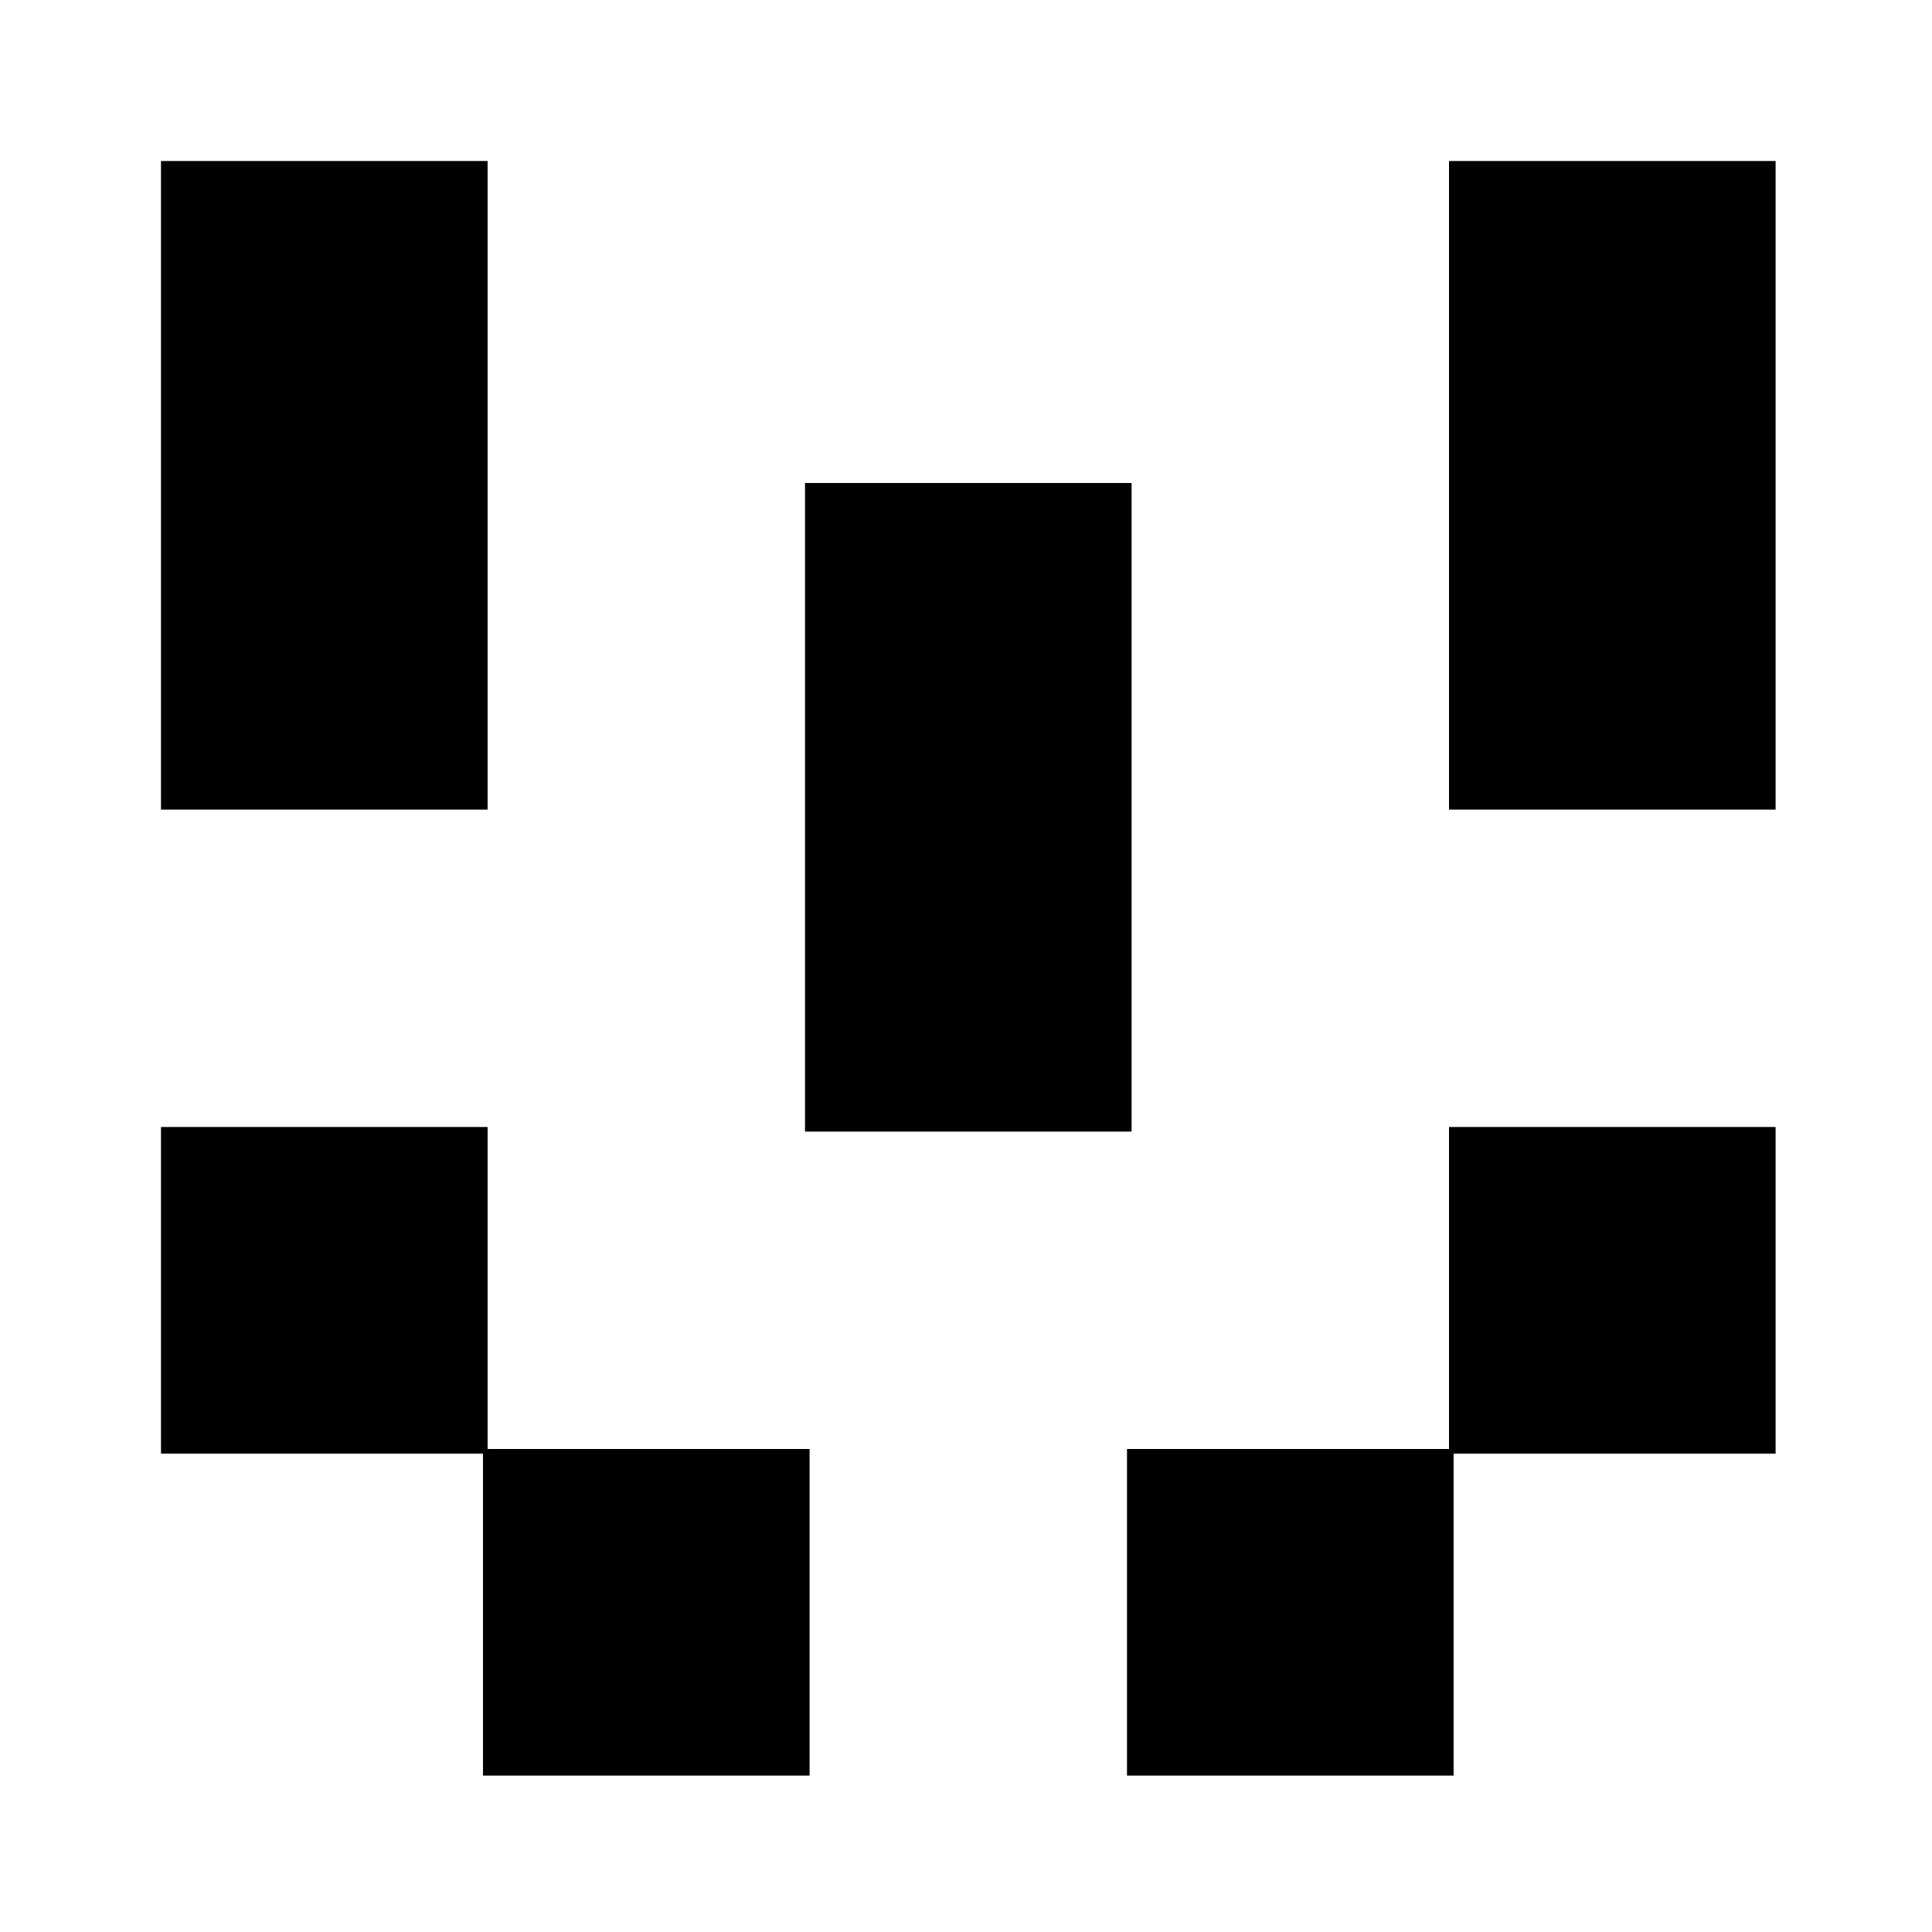
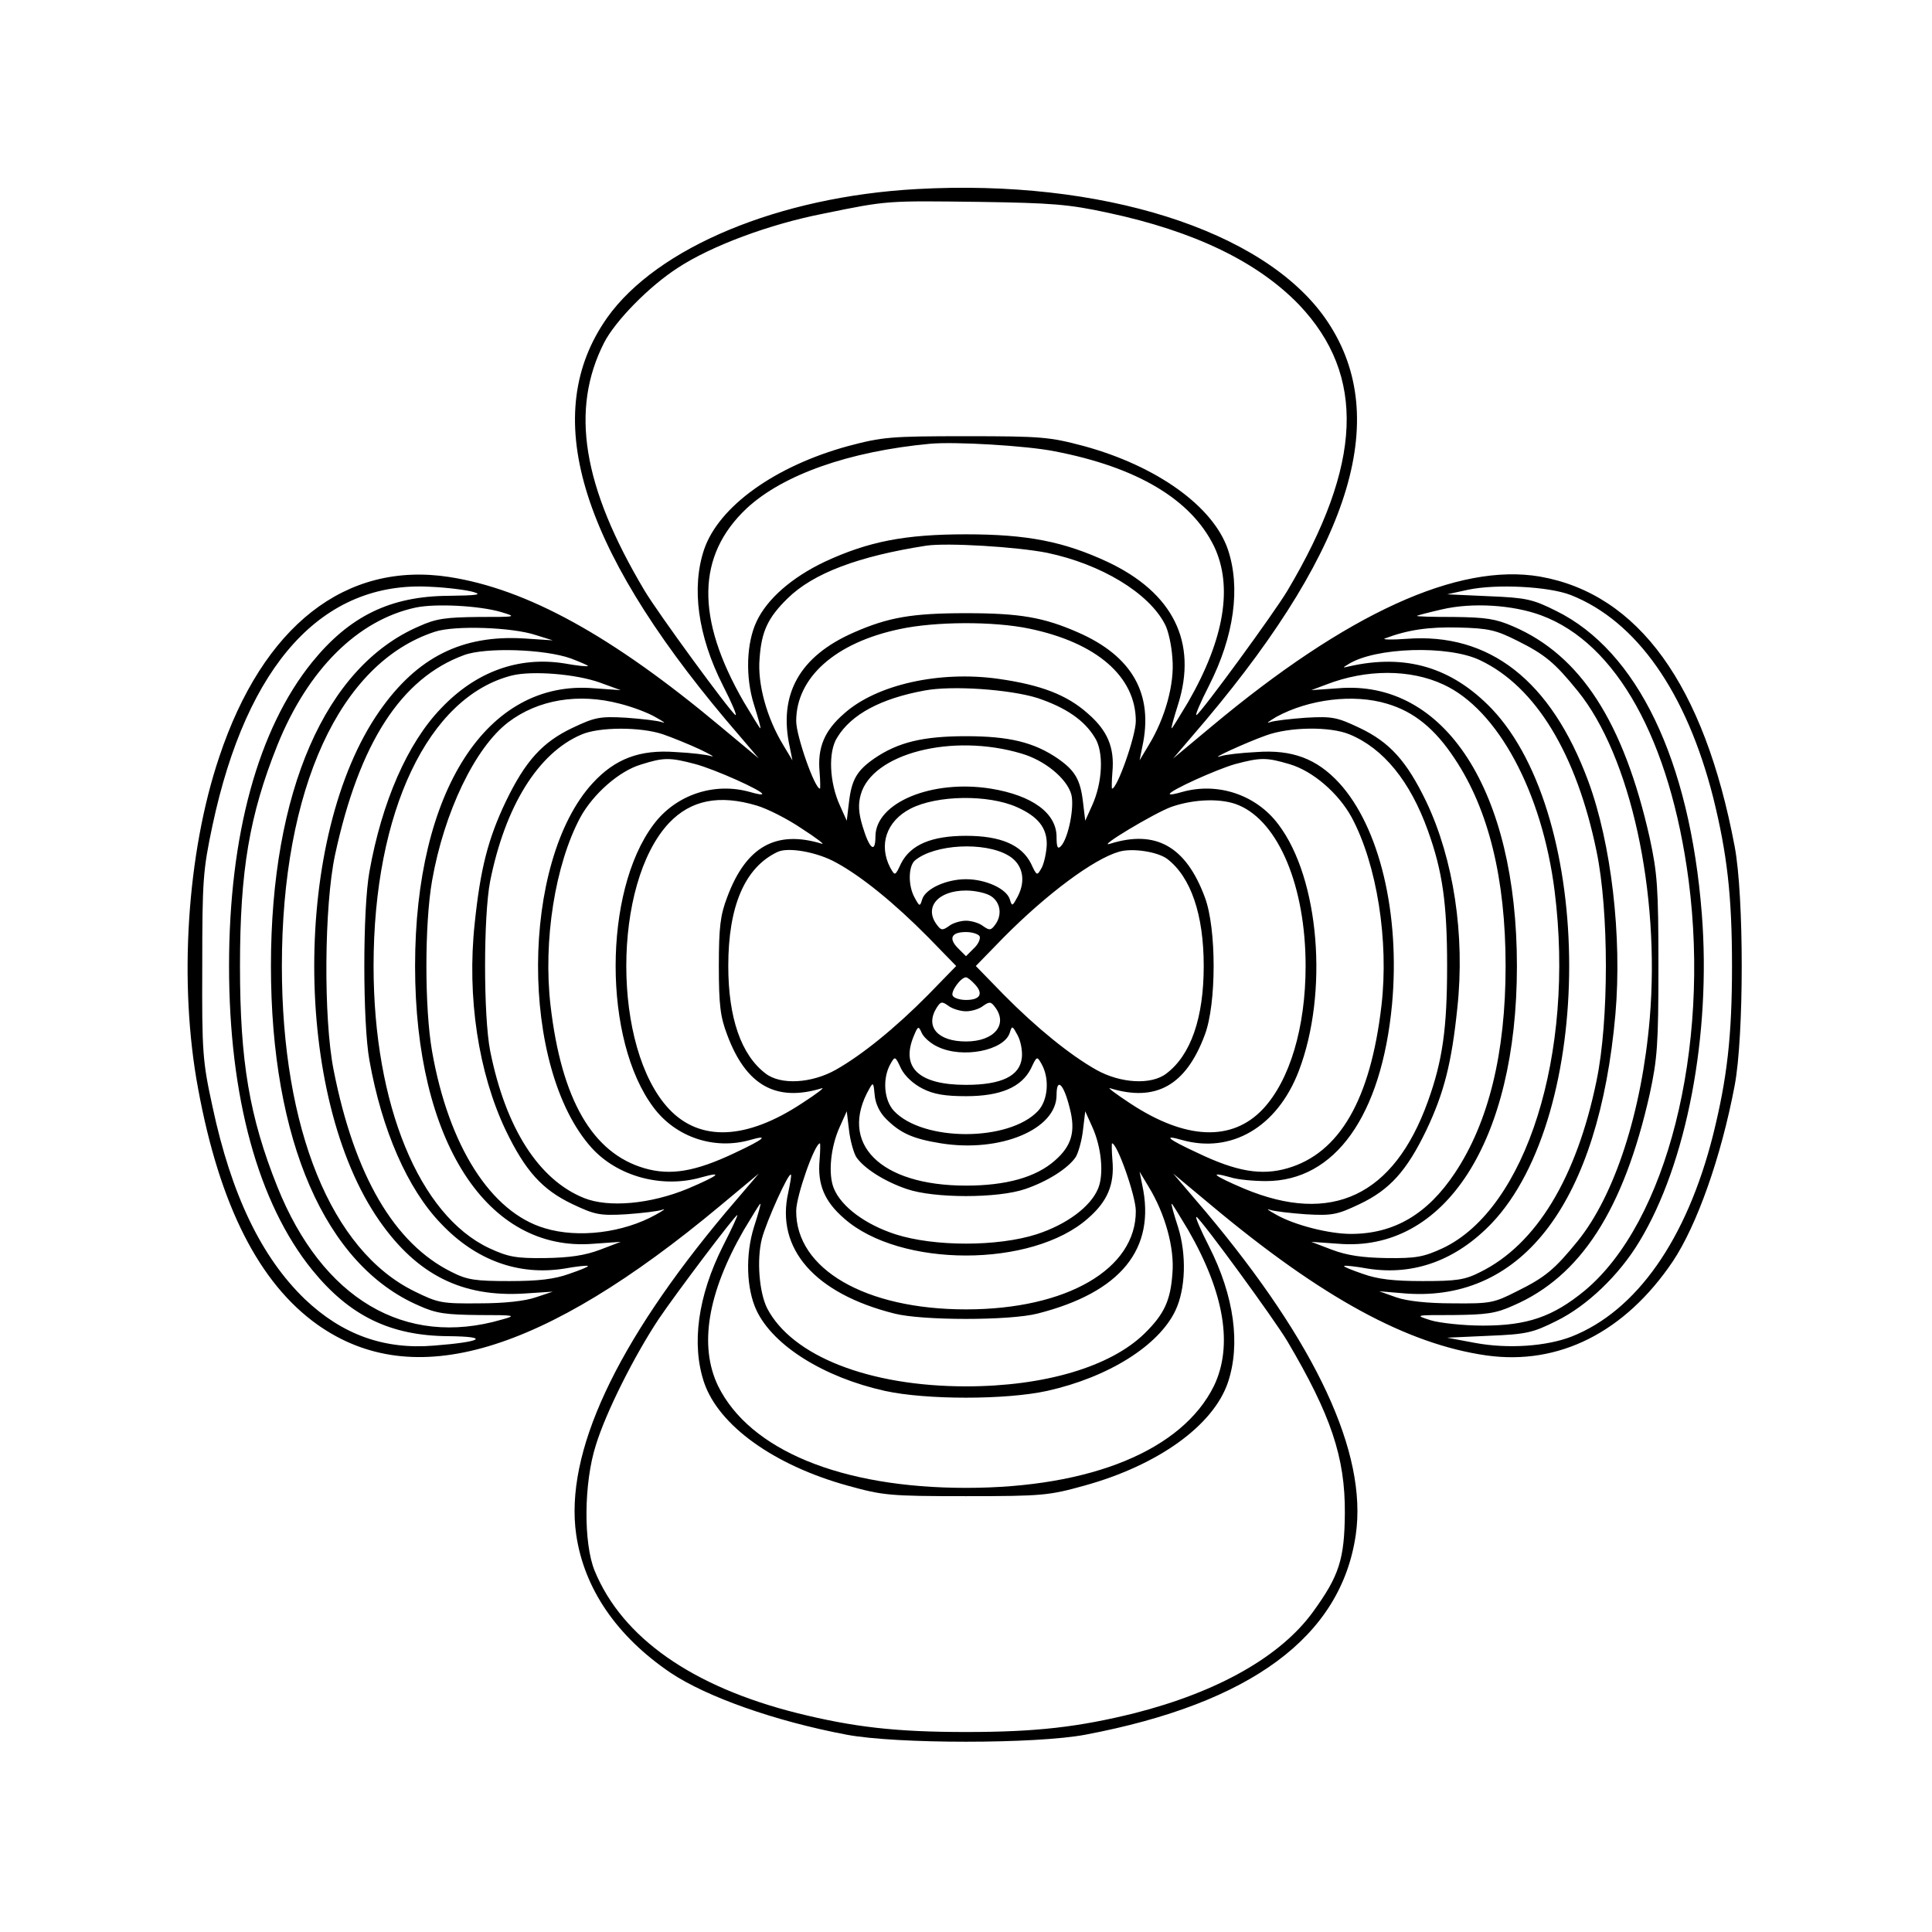
- <svg xmlns="http://www.w3.org/2000/svg" version="1.0" width="420pt" height="420pt" viewBox="0 0 420 420" preserveAspectRatio="xMidYMid meet">
-   <g transform="translate(0,420) scale(0.1,-0.1)" fill="#000000" stroke="none">
-     <path d="M350 3145 l0 -705 355 0 355 0 0 705 0 705 -355 0 -355 0 0 -705z" />
-     <path d="M3150 3145 l0 -705 355 0 355 0 0 705 0 705 -355 0 -355 0 0 -705z" />
-     <path d="M1750 2445 l0 -705 355 0 355 0 0 705 0 705 -355 0 -355 0 0 -705z" />
-     <path d="M350 1395 l0 -355 350 0 350 0 0 -350 0 -350 355 0 355 0 0 355 0 355 -350 0 -350 0 0 350 0 350 -355 0 -355 0 0 -355z" />
-     <path d="M3150 1400 l0 -350 -350 0 -350 0 0 -355 0 -355 355 0 355 0 0 350 0 350 350 0 350 0 0 355 0 355 -355 0 -355 0 0 -350z" />
+ <svg xmlns="http://www.w3.org/2000/svg" version="1.0" width="512pt" height="512pt" viewBox="0 0 512 512" preserveAspectRatio="xMidYMid meet">
+   <g transform="translate(0,512) scale(0.1,-0.1)" fill="#000000" stroke="none">
+     <path d="M2430 4619 c-366 -20 -689 -155 -821 -341 -179 -254 -77 -600 315 -1066 l87 -102 -102 85 c-287 240 -512 364 -719 396 -274 42 -493 -129 -609 -477 -86 -255 -108 -601 -56 -879 57 -310 162 -516 317 -626 254 -179 595 -78 1067 316 l102 85 -87 -102 c-292 -348 -428 -639 -397 -855 21 -143 107 -269 250 -366 96 -64 276 -128 466 -164 131 -25 503 -25 634 0 438 83 677 260 716 530 31 216 -105 507 -397 855 l-87 102 102 -85 c292 -244 518 -367 728 -397 192 -27 367 61 494 249 64 96 128 276 164 466 25 131 25 503 0 634 -81 429 -255 669 -516 715 -217 37 -511 -97 -870 -397 l-102 -85 87 102 c392 466 494 812 315 1066 -165 233 -593 368 -1081 341z m507 -63 c229 -49 396 -130 506 -244 177 -187 168 -422 -31 -757 -35 -59 -226 -320 -241 -330 -5 -2 10 33 33 78 67 132 84 260 50 361 -39 114 -188 221 -382 274 -91 24 -111 26 -312 26 -201 0 -221 -2 -312 -26 -194 -53 -343 -160 -382 -274 -34 -101 -17 -229 50 -361 23 -45 38 -80 33 -78 -15 10 -206 271 -241 330 -165 277 -197 480 -107 657 30 58 119 149 195 198 88 58 243 116 387 144 170 35 167 34 412 31 192 -3 236 -6 342 -29z m-142 -632 c218 -42 361 -127 422 -251 51 -106 28 -246 -68 -413 -23 -38 -42 -70 -44 -70 -2 0 6 28 17 63 52 165 -13 296 -187 378 -116 54 -213 73 -375 73 -162 0 -259 -19 -375 -73 -86 -41 -152 -98 -180 -158 -27 -57 -30 -147 -7 -220 11 -35 19 -63 17 -63 -2 0 -21 32 -44 70 -128 222 -125 388 8 513 96 89 271 151 486 171 66 6 255 -5 330 -20z m-20 -269 c143 -30 269 -106 312 -189 9 -16 18 -57 20 -91 6 -67 -19 -158 -63 -230 l-24 -40 7 35 c31 140 -26 241 -170 304 -91 40 -154 51 -297 51 -143 0 -206 -11 -297 -51 -144 -63 -201 -164 -170 -304 l7 -35 -24 40 c-44 72 -69 163 -63 230 5 72 22 108 74 159 68 67 188 112 368 140 56 8 239 -3 320 -19z m-1520 -104 c24 -7 9 -9 -67 -10 -154 -1 -262 -54 -361 -176 -143 -177 -220 -458 -220 -805 0 -347 77 -628 220 -805 99 -122 207 -175 361 -176 112 -1 91 -15 -38 -25 -132 -11 -243 29 -342 123 -115 111 -195 276 -245 511 -26 119 -28 143 -27 372 0 228 2 254 27 372 91 428 292 649 577 633 47 -2 99 -9 115 -14z m2908 -8 c174 -69 306 -257 377 -536 37 -149 50 -261 50 -447 0 -186 -13 -298 -50 -447 -70 -278 -203 -467 -375 -535 -67 -26 -168 -33 -255 -17 l-75 14 110 5 c100 4 117 8 179 39 82 40 167 122 220 210 126 207 191 549 166 869 -32 408 -171 697 -386 803 -62 31 -79 35 -179 39 l-110 5 55 12 c75 16 214 9 273 -14z m-2835 -45 c43 -13 41 -13 -60 -13 -86 -1 -112 -4 -158 -25 -248 -107 -392 -438 -392 -900 0 -462 144 -793 392 -900 46 -21 72 -24 158 -25 98 0 102 -1 62 -12 -257 -75 -476 55 -595 352 -74 185 -99 332 -99 585 0 253 25 400 99 585 81 201 213 332 367 365 53 11 168 5 226 -12z m2757 -9 c199 -74 341 -330 390 -702 58 -446 -58 -906 -275 -1087 -85 -70 -153 -93 -270 -93 -52 0 -115 7 -138 14 -44 14 -43 14 60 14 86 1 112 4 158 25 179 77 293 254 362 561 20 93 23 130 23 339 0 209 -3 246 -23 339 -69 307 -183 484 -362 561 -46 20 -72 24 -157 25 -56 0 -100 1 -98 3 1 1 31 9 66 17 81 19 189 12 264 -16z m-1357 -35 c178 -37 282 -127 282 -245 0 -39 -49 -179 -63 -179 -1 0 -1 20 1 44 6 65 -13 110 -65 155 -56 50 -125 76 -237 92 -156 22 -323 -15 -409 -92 -52 -45 -71 -90 -65 -155 2 -24 2 -44 1 -44 -14 0 -63 140 -63 179 0 115 103 208 275 244 93 20 248 21 343 1z m-1308 -17 l45 -14 -76 5 c-164 10 -283 -49 -383 -192 -231 -330 -231 -1022 0 -1352 100 -143 219 -202 383 -192 l76 5 -45 -15 c-29 -10 -83 -16 -150 -16 -100 -1 -109 1 -172 32 -220 108 -351 430 -351 862 0 469 153 804 406 886 52 17 204 12 267 -9z m2601 -15 c74 -37 99 -58 160 -133 140 -172 219 -534 191 -868 -21 -248 -93 -469 -191 -590 -61 -75 -86 -96 -161 -133 -61 -31 -70 -33 -170 -32 -68 0 -121 6 -150 16 l-45 16 72 -6 c310 -22 510 245 554 740 18 207 -11 453 -72 618 -99 267 -262 394 -482 377 -40 -3 -65 -2 -57 1 61 23 116 31 196 29 80 -2 99 -7 155 -35z m-2508 -47 c26 -10 47 -19 45 -20 -2 -2 -30 1 -63 7 -121 19 -234 -22 -326 -119 -89 -92 -157 -248 -190 -433 -18 -99 -18 -401 0 -500 33 -185 101 -341 190 -433 92 -97 205 -138 326 -119 33 6 61 9 63 7 2 -2 -21 -11 -50 -21 -39 -14 -81 -19 -158 -19 -90 0 -112 3 -153 24 -152 75 -258 256 -313 536 -27 136 -25 435 4 570 64 296 175 468 342 529 57 21 213 16 283 -9z m2410 -5 c147 -70 255 -248 308 -506 33 -158 33 -450 0 -608 -53 -258 -160 -434 -308 -507 -41 -21 -63 -24 -153 -24 -77 0 -119 5 -158 19 -29 10 -52 19 -50 21 2 2 30 -1 63 -7 122 -19 234 22 328 120 274 288 274 1076 0 1364 -106 110 -228 146 -378 112 -17 -4 -18 -4 -3 5 71 46 267 52 351 11z m-2333 -59 l55 -20 -71 5 c-283 24 -474 -272 -474 -736 0 -464 191 -760 474 -736 l71 5 -55 -21 c-40 -15 -80 -21 -145 -22 -78 -1 -98 3 -148 26 -186 87 -307 381 -307 748 0 409 145 714 367 770 54 13 169 4 233 -19z m2235 -5 c144 -66 262 -285 295 -548 54 -431 -76 -842 -297 -946 -50 -23 -70 -27 -148 -26 -65 1 -105 7 -145 22 l-55 21 71 -5 c283 -24 474 272 474 736 0 464 -191 760 -474 736 l-71 -5 40 15 c106 41 222 41 310 0z m-1075 -36 c74 -25 123 -58 151 -104 25 -38 21 -120 -7 -181 l-18 -40 -6 50 c-7 59 -21 83 -67 115 -63 43 -129 59 -243 59 -114 0 -180 -16 -243 -59 -46 -32 -60 -56 -67 -115 l-6 -50 -18 40 c-28 61 -32 143 -7 181 37 61 116 103 231 124 73 14 227 3 300 -20z m-1107 -15 c32 -8 75 -24 95 -36 20 -11 28 -17 17 -13 -11 4 -54 9 -96 12 -70 4 -83 1 -142 -27 -80 -38 -125 -88 -177 -196 -47 -99 -67 -178 -82 -322 -21 -196 10 -396 82 -548 52 -108 97 -158 177 -196 59 -28 72 -31 142 -27 42 3 85 8 96 12 11 4 3 -2 -17 -13 -86 -48 -205 -63 -294 -36 -143 42 -255 218 -299 469 -20 115 -20 337 0 452 32 182 114 353 202 420 79 60 186 78 296 49z m2033 0 c71 -21 127 -66 180 -147 89 -134 134 -317 134 -548 0 -231 -45 -414 -134 -548 -73 -110 -162 -162 -276 -162 -57 0 -149 23 -198 51 -20 11 -28 17 -17 13 11 -4 54 -9 96 -12 70 -4 83 -1 142 27 80 38 125 88 177 196 47 99 67 178 82 323 21 195 -10 395 -82 547 -52 108 -97 158 -177 196 -59 28 -72 31 -142 27 -42 -3 -85 -8 -96 -12 -11 -4 -3 2 17 14 86 47 205 62 294 35z m-1919 -81 c26 -9 70 -27 98 -40 27 -13 41 -21 30 -18 -11 4 -54 9 -95 11 -95 7 -160 -18 -219 -82 -192 -208 -194 -755 -3 -967 69 -76 187 -108 291 -78 61 17 44 4 -36 -30 -99 -41 -210 -51 -275 -25 -120 48 -208 185 -249 390 -18 92 -18 358 0 450 40 199 127 339 241 388 47 21 158 21 217 1z m1819 0 c90 -37 161 -124 208 -255 39 -108 51 -194 51 -359 0 -165 -12 -251 -51 -359 -90 -250 -255 -328 -487 -231 -80 34 -97 47 -36 30 18 -6 61 -10 94 -10 183 0 306 173 334 468 22 240 -33 470 -140 587 -59 64 -124 89 -219 82 -41 -2 -84 -7 -95 -11 -36 -11 69 37 120 55 63 23 170 24 221 3z m-869 -51 c62 -18 120 -66 132 -108 9 -33 -8 -118 -28 -138 -8 -8 -11 -2 -11 25 0 63 -64 110 -174 128 -156 25 -306 -37 -306 -127 0 -46 -16 -33 -34 27 -11 36 -12 59 -5 84 30 109 242 164 426 109z m-864 -28 c52 -14 177 -70 177 -79 0 -3 -15 0 -32 5 -95 27 -197 -7 -256 -86 -134 -178 -134 -572 0 -750 59 -79 161 -113 256 -86 52 15 37 2 -40 -34 -105 -50 -171 -61 -240 -41 -138 40 -220 182 -249 431 -20 172 12 374 79 499 34 62 103 123 161 140 60 19 76 19 144 1z m1574 0 c62 -18 130 -77 165 -141 67 -125 99 -327 79 -499 -29 -249 -111 -391 -249 -431 -69 -20 -135 -9 -239 41 -78 36 -93 49 -41 34 131 -37 253 34 310 183 79 207 55 509 -54 653 -59 79 -161 113 -256 86 -17 -5 -32 -8 -32 -5 0 9 124 65 173 79 68 18 83 18 144 0z m-722 -114 c56 -25 80 -55 79 -100 -1 -21 -7 -48 -13 -60 -13 -23 -13 -23 -29 11 -25 49 -80 73 -172 73 -92 0 -147 -24 -172 -73 -16 -34 -16 -34 -29 -11 -31 60 -10 123 54 156 70 36 206 38 282 4z m-689 4 c27 -8 81 -35 119 -61 39 -25 62 -43 53 -40 -121 37 -201 -7 -251 -142 -18 -47 -22 -79 -22 -182 0 -103 4 -135 22 -182 50 -135 130 -179 251 -142 9 3 -14 -15 -53 -40 -147 -97 -270 -102 -352 -15 -151 161 -151 597 0 758 58 61 133 76 233 46z m1277 1 c106 -45 177 -216 177 -426 0 -163 -42 -303 -113 -379 -82 -87 -205 -82 -352 15 -38 25 -62 43 -53 40 121 -37 201 7 251 142 31 82 31 282 0 364 -50 135 -130 180 -251 142 -40 -13 118 82 163 98 61 21 134 23 178 4z m-611 -133 c38 -22 48 -65 25 -109 -14 -26 -15 -27 -21 -7 -9 28 -64 53 -116 53 -52 0 -107 -25 -116 -53 -6 -20 -7 -20 -20 4 -18 32 -17 84 1 99 52 43 184 50 247 13z m-456 -19 c68 -37 155 -108 244 -198 l74 -76 -74 -76 c-88 -89 -176 -160 -245 -199 -64 -36 -146 -41 -186 -10 -65 49 -99 148 -99 285 0 159 44 261 130 302 28 14 106 0 156 -28z m877 10 c63 -48 97 -148 97 -284 0 -137 -34 -236 -99 -285 -40 -31 -122 -26 -186 10 -69 39 -157 110 -245 199 l-74 76 74 76 c115 116 239 208 306 227 35 10 101 0 127 -19z m-465 -100 c24 -17 28 -50 9 -75 -11 -15 -15 -15 -32 -3 -10 8 -31 14 -45 14 -14 0 -35 -6 -45 -14 -17 -12 -21 -12 -32 3 -35 46 2 91 77 91 25 0 56 -7 68 -16z m-32 -105 c3 -6 -3 -21 -15 -32 l-21 -21 -21 21 c-26 26 -18 43 21 43 16 0 32 -5 36 -11z m-12 -128 c23 -25 13 -41 -24 -41 -16 0 -32 5 -35 11 -7 10 21 49 35 49 4 0 15 -9 24 -19z m-24 -71 c15 0 35 6 45 14 17 12 21 12 32 -3 35 -46 -2 -91 -77 -91 -75 0 -109 39 -78 89 11 17 14 18 32 5 11 -8 32 -14 46 -14z m-75 -94 c66 -32 176 -10 191 37 6 20 7 19 21 -7 8 -15 13 -41 11 -59 -5 -48 -53 -72 -148 -72 -124 0 -173 45 -139 128 12 29 13 29 22 9 5 -11 24 -28 42 -36z m-40 -111 c29 -15 60 -20 115 -20 92 0 147 24 172 73 16 34 16 34 29 11 21 -39 16 -95 -10 -123 -77 -82 -305 -82 -382 0 -26 28 -31 84 -10 123 13 23 13 23 29 -11 10 -20 33 -41 57 -53z m-97 -80 c38 -38 71 -53 146 -65 157 -25 306 37 306 128 0 48 19 30 35 -35 16 -62 5 -100 -40 -139 -50 -44 -129 -66 -235 -66 -228 0 -339 112 -256 257 10 18 11 16 14 -17 2 -23 13 -46 30 -63z m-79 -101 c20 -30 75 -65 134 -85 72 -25 242 -25 314 0 59 20 114 55 134 85 7 12 16 44 19 71 l6 50 18 -40 c25 -54 32 -127 16 -165 -20 -48 -83 -95 -163 -121 -103 -33 -271 -33 -374 0 -80 26 -143 73 -163 121 -16 38 -9 111 16 165 l18 40 6 -50 c3 -27 12 -59 19 -71z m-97 -8 c-6 -65 13 -110 65 -155 148 -131 498 -131 646 0 52 45 71 90 65 155 -2 24 -2 44 -1 44 14 0 63 -140 63 -179 1 -154 -183 -261 -450 -261 -267 0 -451 107 -450 261 0 39 49 179 63 179 1 0 1 -20 -1 -44z m-83 -86 c-34 -149 70 -268 281 -321 73 -19 307 -19 380 0 220 56 314 171 277 341 l-7 35 24 -40 c44 -72 69 -163 63 -230 -5 -72 -22 -108 -74 -159 -90 -88 -265 -140 -473 -140 -256 0 -461 80 -527 207 -21 42 -28 128 -14 184 12 46 71 177 77 170 2 -1 -2 -23 -7 -47z m-91 -92 c-23 -74 -20 -164 7 -221 44 -93 178 -177 340 -213 109 -24 321 -24 430 0 162 36 296 120 340 213 27 57 30 147 7 221 -11 34 -19 62 -17 62 2 0 21 -32 44 -70 96 -167 119 -307 68 -413 -84 -170 -326 -270 -657 -270 -331 0 -573 100 -657 270 -51 106 -28 246 68 413 23 38 42 70 44 70 2 0 -6 -28 -17 -62z m-82 -50 c-67 -133 -84 -261 -50 -362 39 -114 185 -219 380 -273 94 -26 110 -28 314 -28 204 0 220 2 314 28 195 54 341 159 380 273 34 101 17 229 -50 361 -23 45 -38 80 -33 78 15 -10 206 -271 241 -330 115 -195 153 -307 152 -455 -1 -122 -15 -166 -84 -261 -86 -119 -253 -213 -473 -269 -149 -37 -261 -50 -447 -50 -186 0 -298 13 -447 50 -279 70 -464 200 -537 377 -30 73 -29 233 3 333 27 88 102 237 167 335 46 68 202 275 208 275 2 0 -15 -37 -38 -82z" />
  </g>
</svg>
